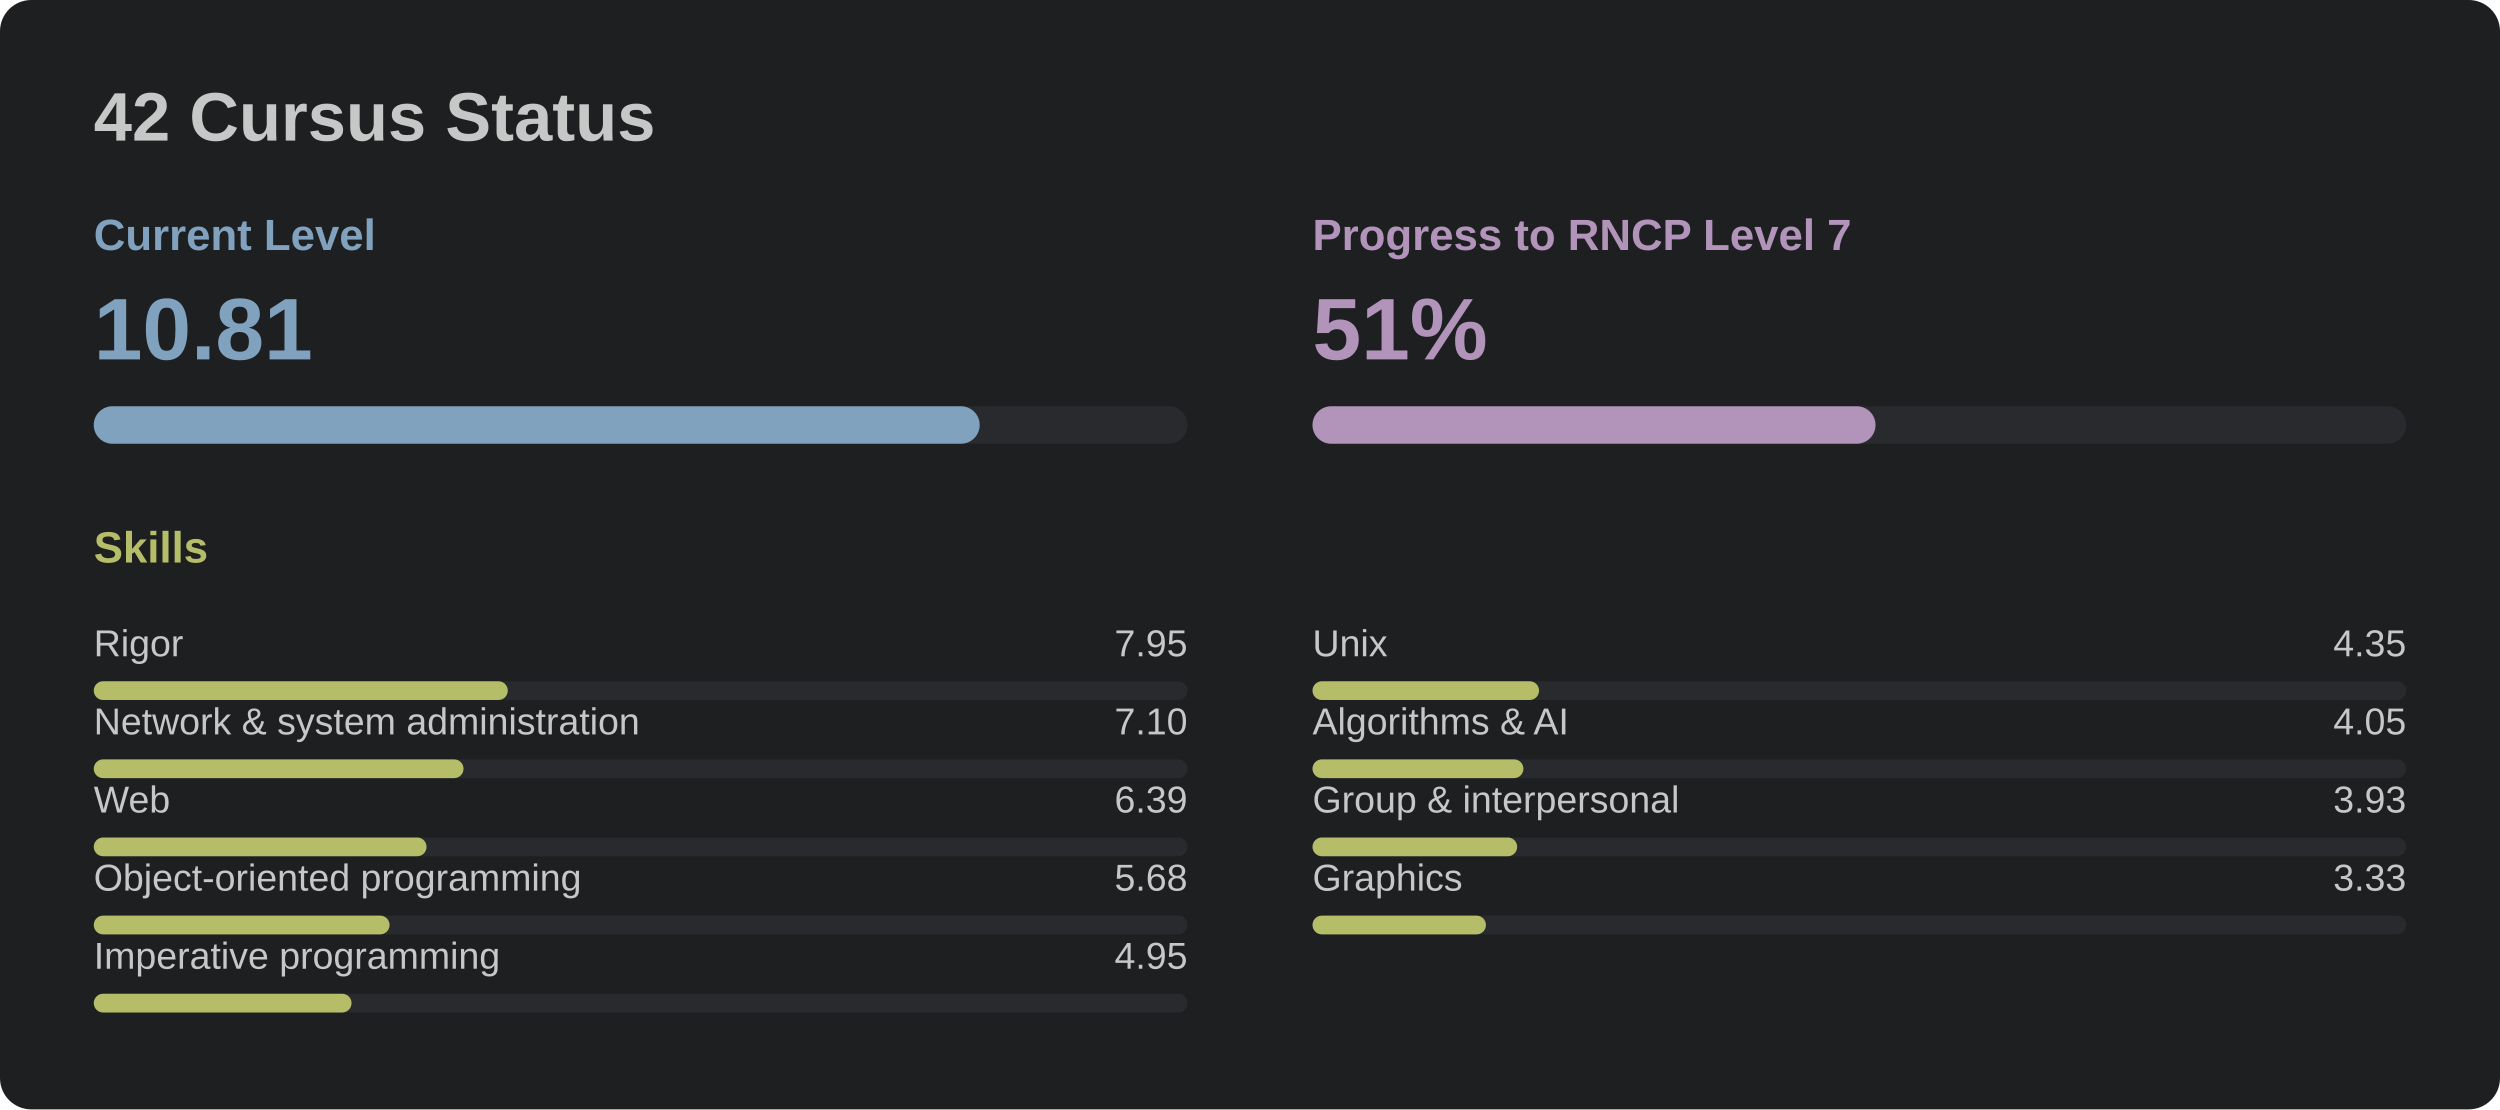
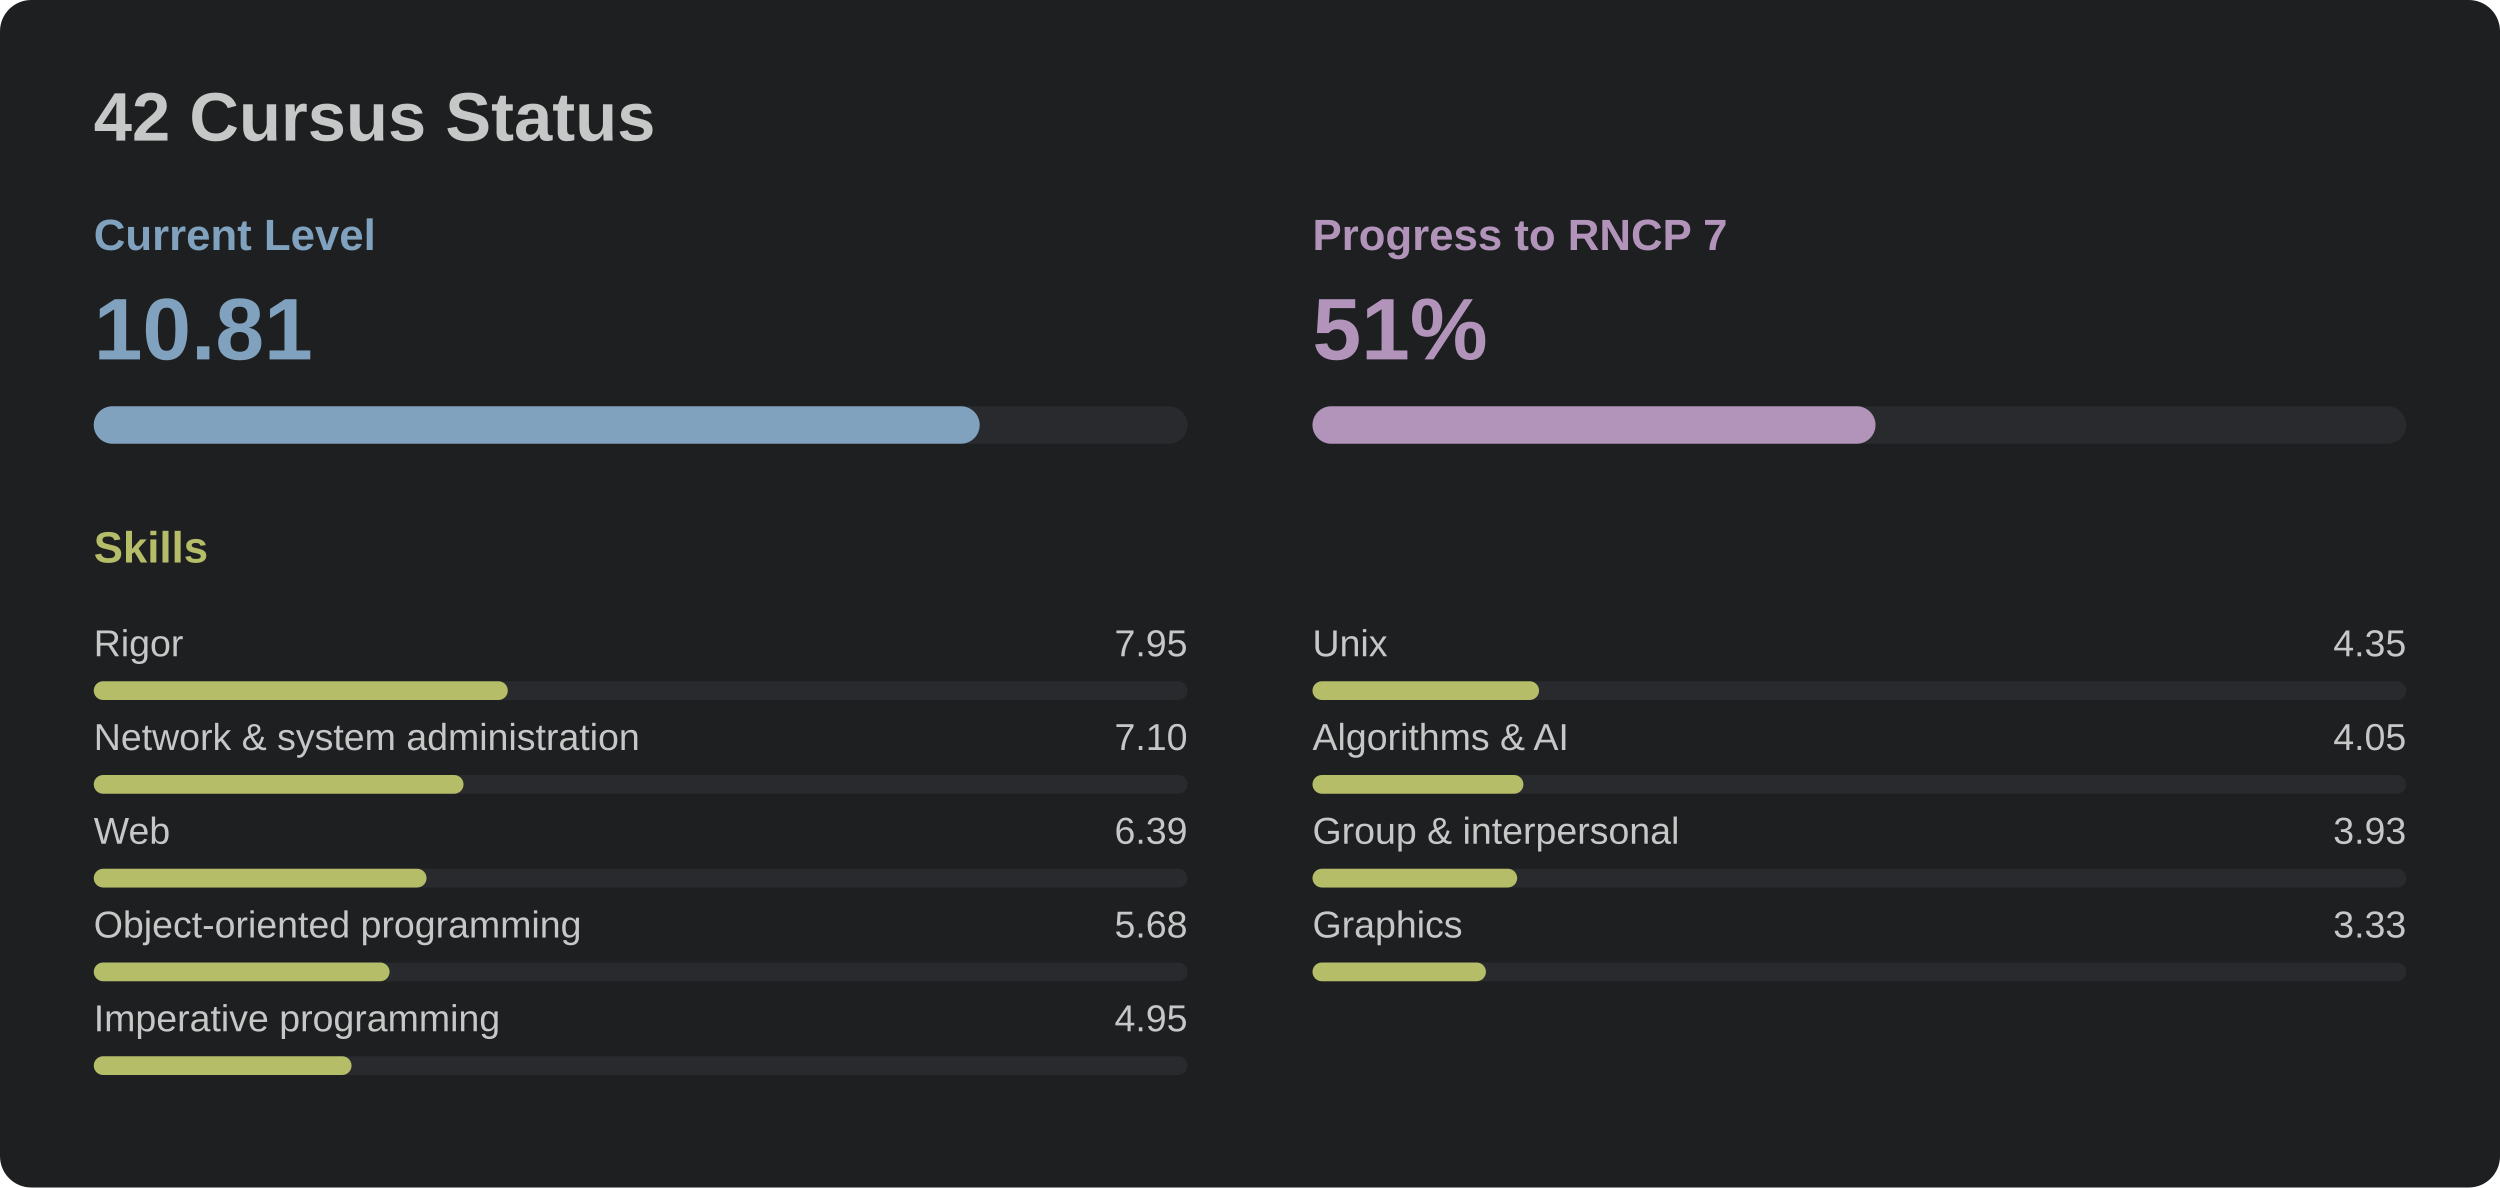
- <svg xmlns="http://www.w3.org/2000/svg" width="800" height="355" viewBox="0 0 800 355" fill="none">
-   <rect width="800" height="355" rx="10" fill="#1d1f21" />
+ <svg xmlns="http://www.w3.org/2000/svg" width="800" height="380" viewBox="0 0 800 380" fill="none">
+   <rect width="800" height="380" rx="10" fill="#1d1f21" />
  <text x="30" y="45" font-family="'Segoe UI', Arial, sans-serif" font-size="22" font-weight="600" fill="#c5c8c6">42 Cursus Status</text>
  <g transform="translate(30, 80)">
    <text y="0" font-family="'Segoe UI', Arial, sans-serif" font-size="14" font-weight="600" fill="#81a2be" style="text-transform: uppercase;">Current Level</text>
    <text y="35" font-family="'Segoe UI', Arial, sans-serif" font-size="28" font-weight="700" fill="#81a2be">10.81</text>
    <rect y="50" width="350" height="12" rx="6" fill="#282a2e" />
    <rect y="50" width="283.5" height="12" rx="6" fill="#81a2be" />
  </g>
  <g transform="translate(420, 80)">
-     <text y="0" font-family="'Segoe UI', Arial, sans-serif" font-size="14" font-weight="600" fill="#b294bb" style="text-transform: uppercase;">Progress to RNCP Level 7</text>
+     <text y="0" font-family="'Segoe UI', Arial, sans-serif" font-size="14" font-weight="600" fill="#b294bb" style="text-transform: uppercase;">Progress to RNCP 7</text>
    <text y="35" font-family="'Segoe UI', Arial, sans-serif" font-size="28" font-weight="700" fill="#b294bb">51%</text>
    <rect y="50" width="350" height="12" rx="6" fill="#282a2e" />
    <rect y="50" width="180.167" height="12" rx="6" fill="#b294bb" />
  </g>
  <g transform="translate(30, 180)">
    <text y="0" font-family="'Segoe UI', Arial, sans-serif" font-size="14" font-weight="600" fill="#b5bd68" style="text-transform: uppercase;">Skills</text>
    <g transform="translate(0, 30)">
      <text font-family="'Segoe UI', Arial, sans-serif" font-size="12" fill="#c5c8c6">Rigor</text>
      <text x="350" text-anchor="end" font-family="'Segoe UI', Arial, sans-serif" font-size="12" fill="#c5c8c6">7.95</text>
      <rect y="8" width="350" height="6" rx="3" fill="#282a2e" />
      <rect y="8" width="132.5" height="6" rx="3" fill="#b5bd68" />
    </g>
    <g transform="translate(390, 30)">
      <text font-family="'Segoe UI', Arial, sans-serif" font-size="12" fill="#c5c8c6">Unix</text>
      <text x="350" text-anchor="end" font-family="'Segoe UI', Arial, sans-serif" font-size="12" fill="#c5c8c6">4.35</text>
      <rect y="8" width="350" height="6" rx="3" fill="#282a2e" />
      <rect y="8" width="72.5" height="6" rx="3" fill="#b5bd68" />
    </g>
-     <g transform="translate(0, 55)">
+     <g transform="translate(0, 60)">
      <text font-family="'Segoe UI', Arial, sans-serif" font-size="12" fill="#c5c8c6">Network &amp; system administration</text>
      <text x="350" text-anchor="end" font-family="'Segoe UI', Arial, sans-serif" font-size="12" fill="#c5c8c6">7.10</text>
      <rect y="8" width="350" height="6" rx="3" fill="#282a2e" />
      <rect y="8" width="118.333" height="6" rx="3" fill="#b5bd68" />
    </g>
-     <g transform="translate(390, 55)">
+     <g transform="translate(390, 60)">
      <text font-family="'Segoe UI', Arial, sans-serif" font-size="12" fill="#c5c8c6">Algorithms &amp; AI</text>
      <text x="350" text-anchor="end" font-family="'Segoe UI', Arial, sans-serif" font-size="12" fill="#c5c8c6">4.05</text>
      <rect y="8" width="350" height="6" rx="3" fill="#282a2e" />
      <rect y="8" width="67.5" height="6" rx="3" fill="#b5bd68" />
    </g>
-     <g transform="translate(0, 80)">
+     <g transform="translate(0, 90)">
      <text font-family="'Segoe UI', Arial, sans-serif" font-size="12" fill="#c5c8c6">Web</text>
      <text x="350" text-anchor="end" font-family="'Segoe UI', Arial, sans-serif" font-size="12" fill="#c5c8c6">6.39</text>
      <rect y="8" width="350" height="6" rx="3" fill="#282a2e" />
      <rect y="8" width="106.5" height="6" rx="3" fill="#b5bd68" />
    </g>
-     <g transform="translate(390, 80)">
+     <g transform="translate(390, 90)">
      <text font-family="'Segoe UI', Arial, sans-serif" font-size="12" fill="#c5c8c6">Group &amp; interpersonal</text>
      <text x="350" text-anchor="end" font-family="'Segoe UI', Arial, sans-serif" font-size="12" fill="#c5c8c6">3.93</text>
      <rect y="8" width="350" height="6" rx="3" fill="#282a2e" />
      <rect y="8" width="65.5" height="6" rx="3" fill="#b5bd68" />
    </g>
-     <g transform="translate(0, 105)">
+     <g transform="translate(0, 120)">
      <text font-family="'Segoe UI', Arial, sans-serif" font-size="12" fill="#c5c8c6">Object-oriented programming</text>
      <text x="350" text-anchor="end" font-family="'Segoe UI', Arial, sans-serif" font-size="12" fill="#c5c8c6">5.68</text>
      <rect y="8" width="350" height="6" rx="3" fill="#282a2e" />
      <rect y="8" width="94.667" height="6" rx="3" fill="#b5bd68" />
    </g>
-     <g transform="translate(390, 105)">
+     <g transform="translate(390, 120)">
      <text font-family="'Segoe UI', Arial, sans-serif" font-size="12" fill="#c5c8c6">Graphics</text>
      <text x="350" text-anchor="end" font-family="'Segoe UI', Arial, sans-serif" font-size="12" fill="#c5c8c6">3.33</text>
      <rect y="8" width="350" height="6" rx="3" fill="#282a2e" />
      <rect y="8" width="55.5" height="6" rx="3" fill="#b5bd68" />
    </g>
-     <g transform="translate(0, 130)">
+     <g transform="translate(0, 150)">
      <text font-family="'Segoe UI', Arial, sans-serif" font-size="12" fill="#c5c8c6">Imperative programming</text>
      <text x="350" text-anchor="end" font-family="'Segoe UI', Arial, sans-serif" font-size="12" fill="#c5c8c6">4.95</text>
      <rect y="8" width="350" height="6" rx="3" fill="#282a2e" />
      <rect y="8" width="82.5" height="6" rx="3" fill="#b5bd68" />
    </g>
  </g>
</svg>
